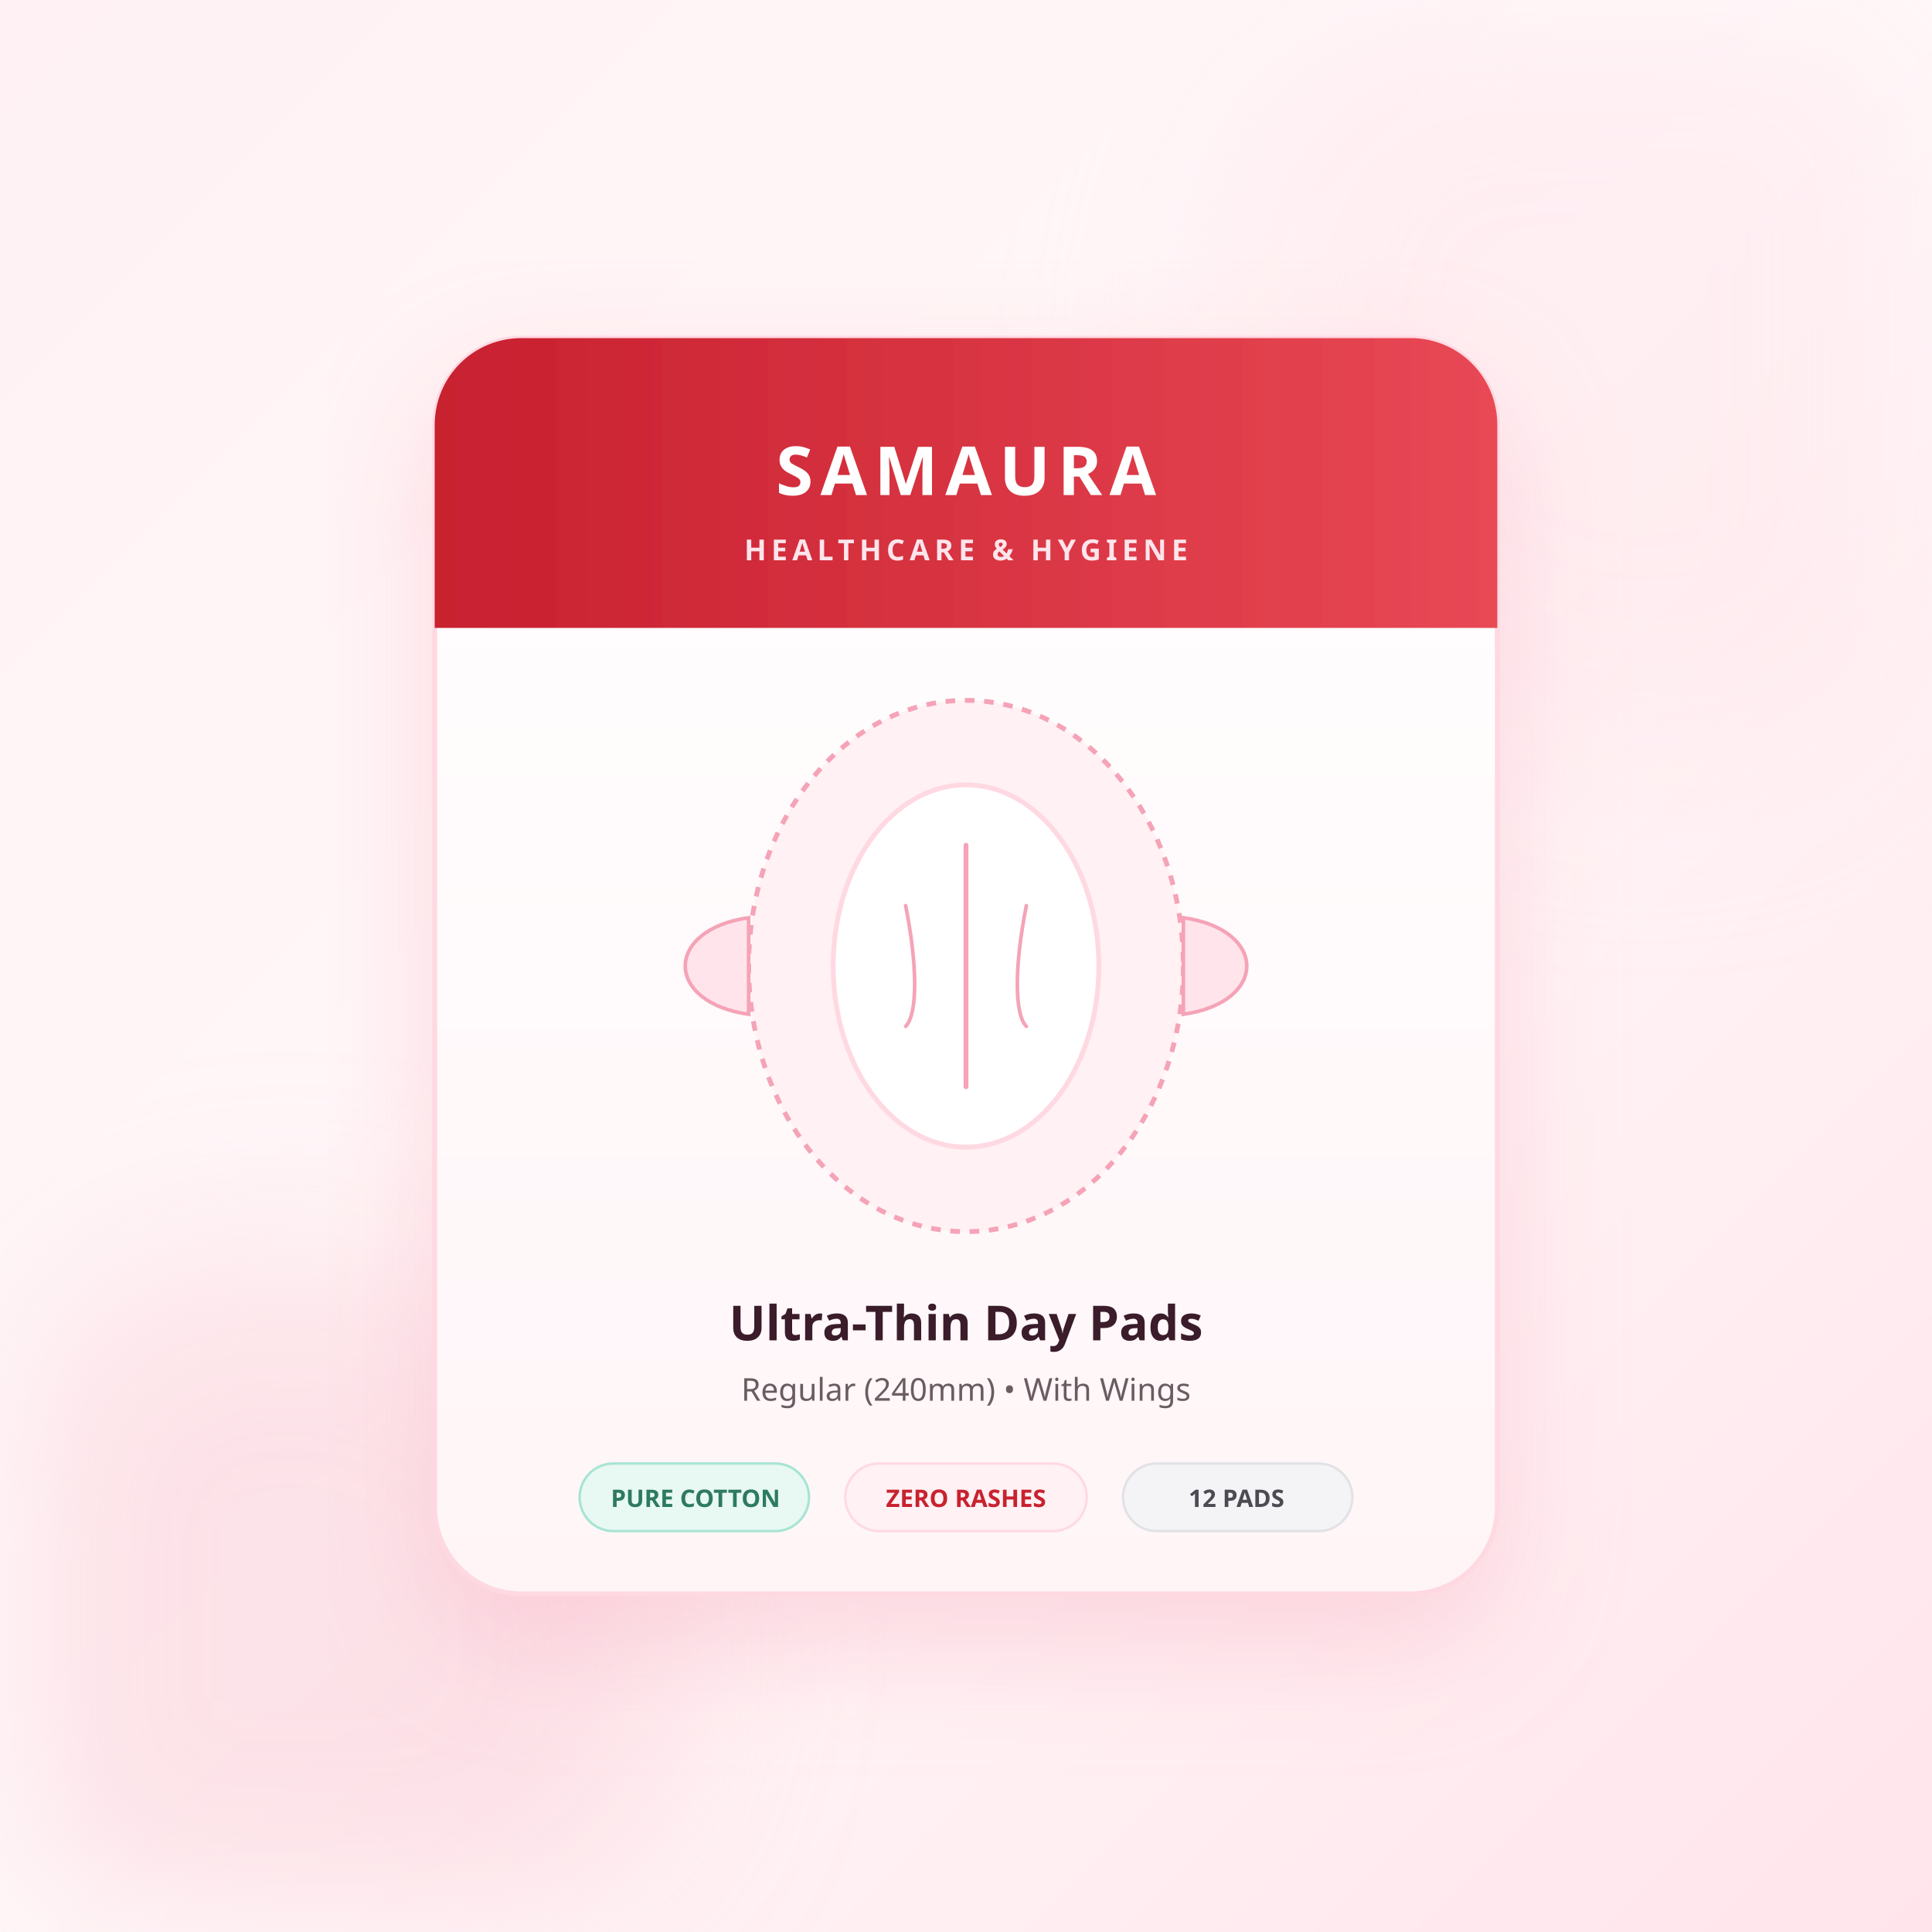
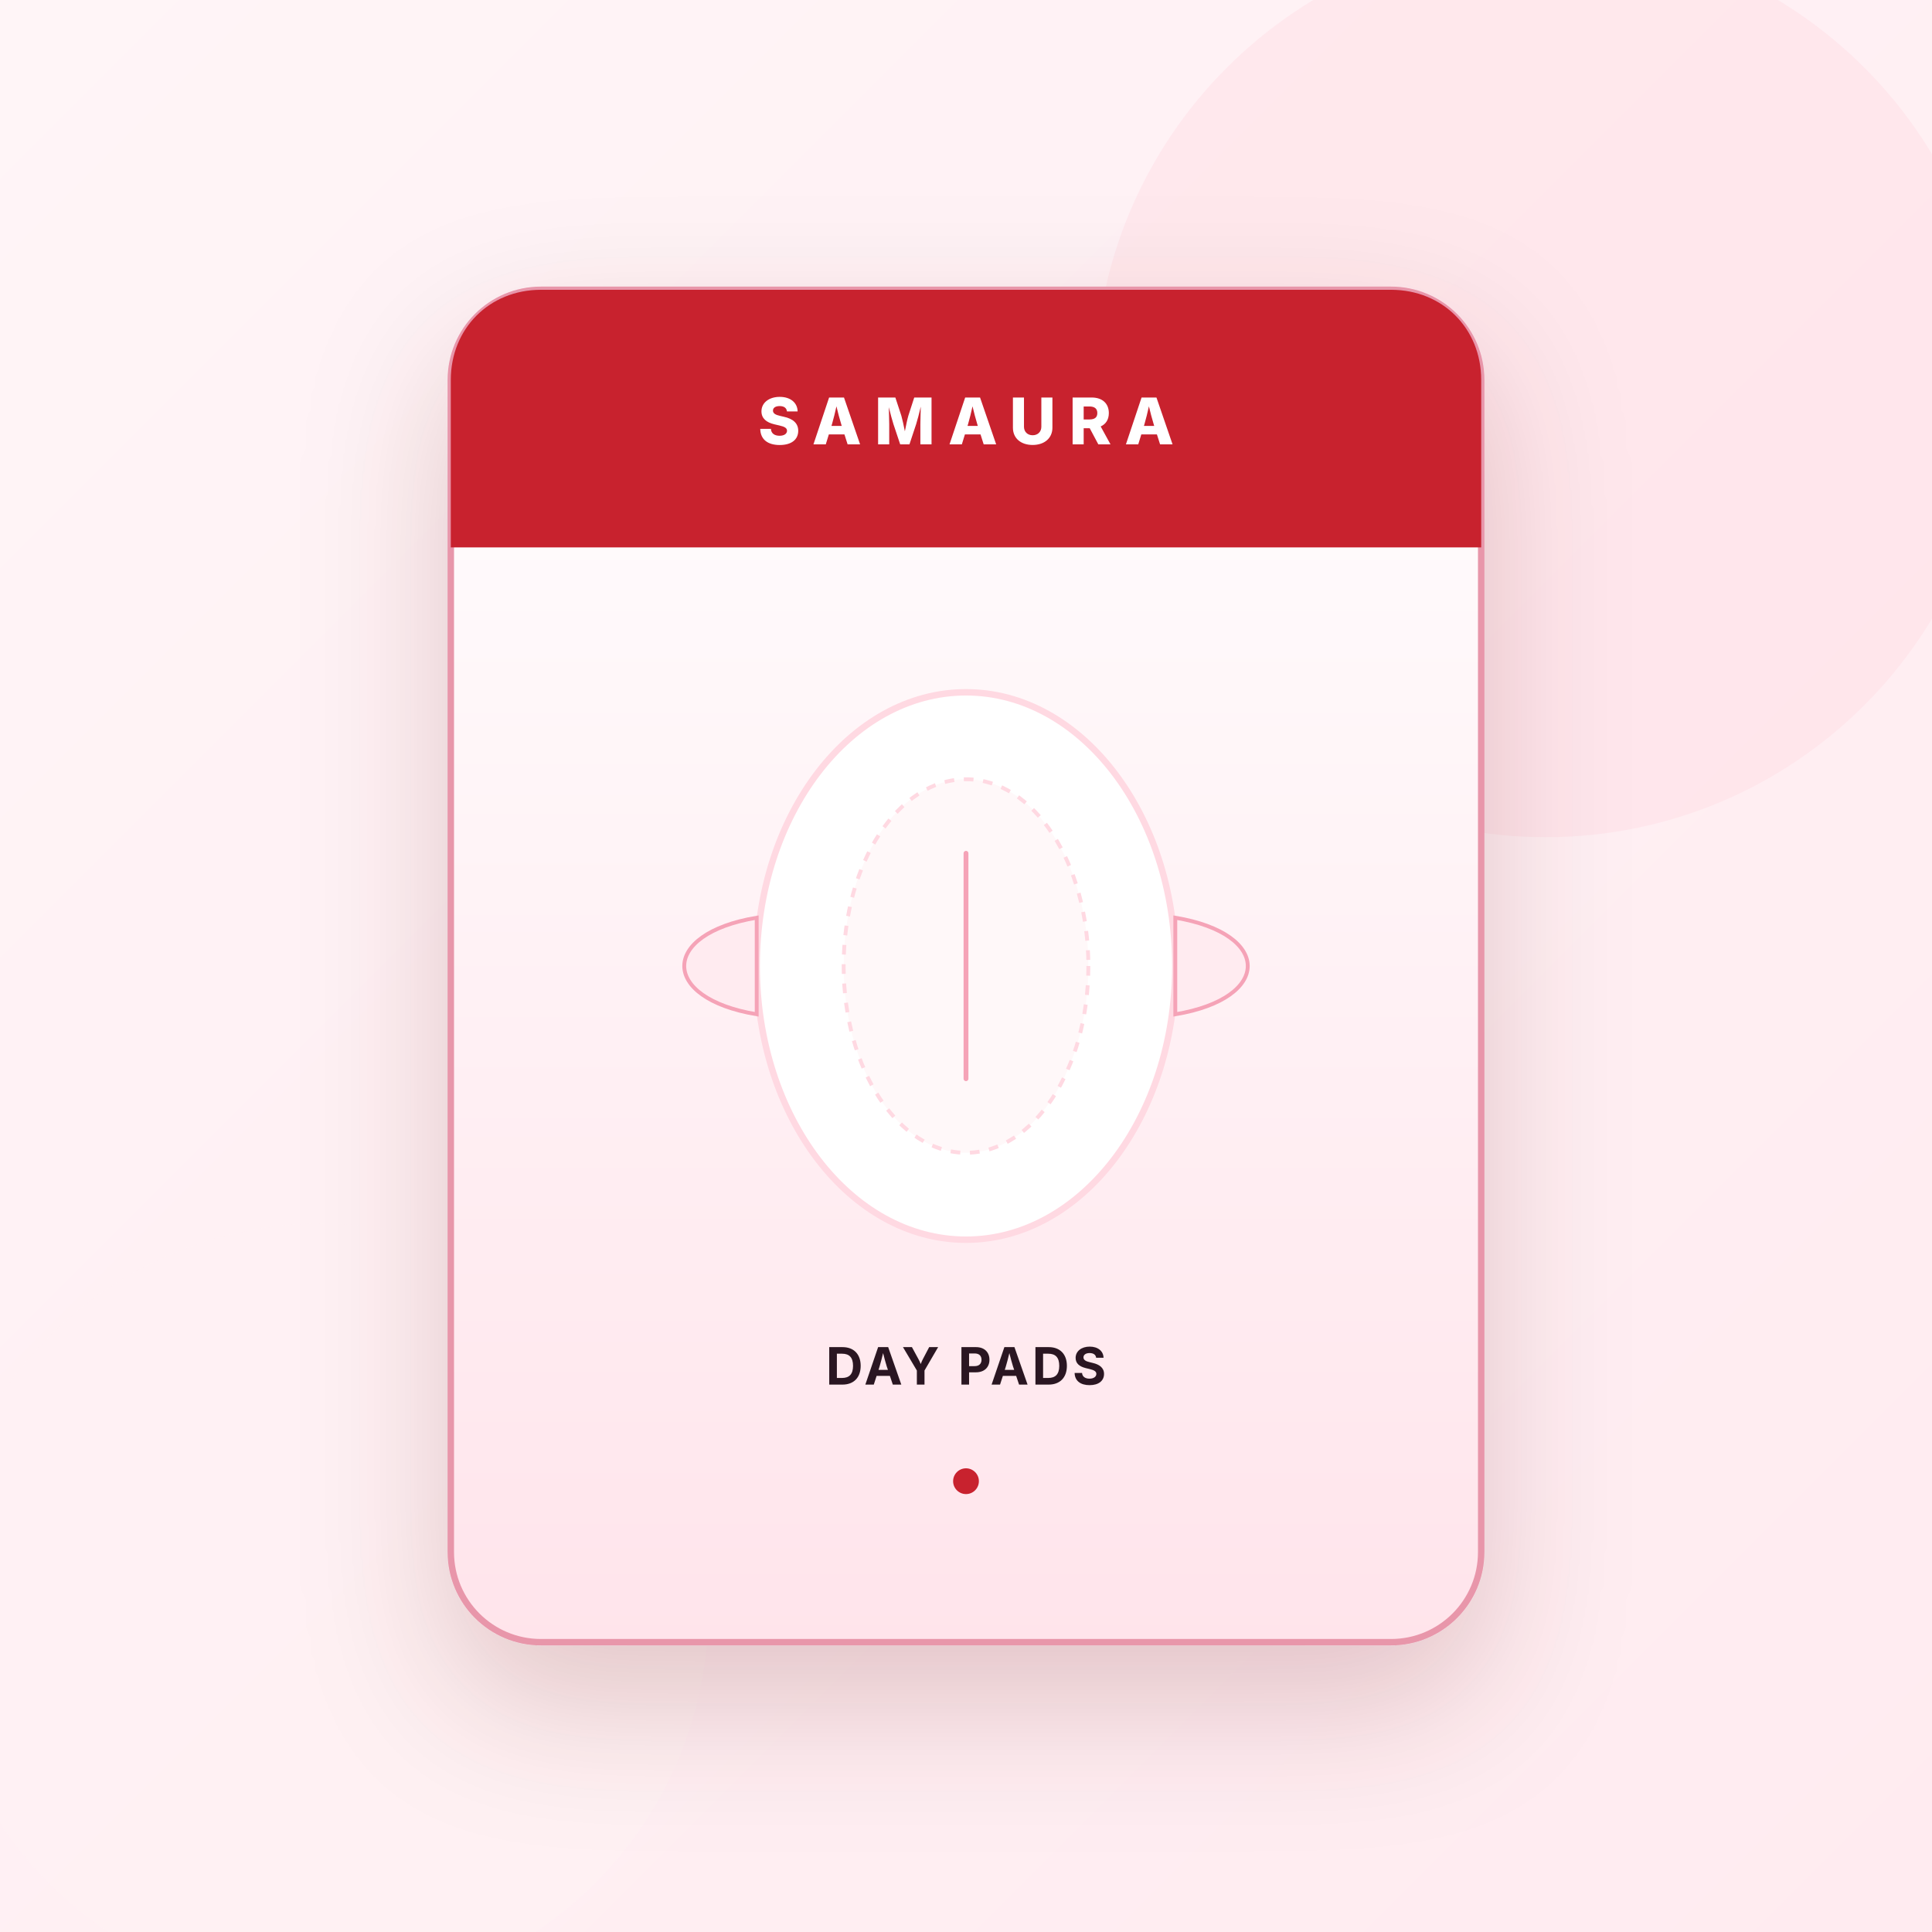
- <svg xmlns="http://www.w3.org/2000/svg" viewBox="0 0 800 800" width="800" height="800">
+ <svg xmlns="http://www.w3.org/2000/svg" viewBox="0 0 600 600" width="600" height="600">
  <defs>
-     <linearGradient id="bg" x1="0%" y1="0%" x2="1" y2="1">
-       <stop offset="0%" stop-color="#FFF1F4" />
-       <stop offset="50%" stop-color="#FFF8F9" />
+     <linearGradient id="bg_day" x1="0" y1="0" x2="1" y2="1">
+       <stop offset="0" stop-color="#FFF5F7" />
+       <stop offset="1" stop-color="#FFEBF0" />
+     </linearGradient>
+     <linearGradient id="box_day" x1="0" y1="0" x2="0" y2="1">
+       <stop offset="0" stop-color="#FFFFFF" />
      <stop offset="1" stop-color="#FFE4EB" />
    </linearGradient>
-     <linearGradient id="packGrad" x1="0%" y1="0%" x2="0%" y2="1">
-       <stop offset="0%" stop-color="#FFFFFF" />
-       <stop offset="1" stop-color="#FFF5F7" />
-     </linearGradient>
-     <linearGradient id="brandGrad" x1="0%" y1="0%" x2="1" y2="0%">
-       <stop offset="0%" stop-color="#C8202F" />
-       <stop offset="1" stop-color="#E84855" />
-     </linearGradient>
-     <filter id="shadow" x="-10%" y="-10%" width="130%" height="130%">
-       <feDropShadow dx="0" dy="20" stdDeviation="25" flood-color="#F5A3B7" flood-opacity="0.35" />
+     <filter id="sh_day" x="-15%" y="-15%" width="135%" height="135%">
+       <feDropShadow dx="0" dy="18" stdDeviation="22" flood-color="#5A0D1B" flood-opacity="0.18" />
    </filter>
  </defs>
-   <rect width="800" height="800" fill="url(#bg)" />
-   <circle cx="680" cy="140" r="180" fill="#FFD9E2" opacity="0.3" filter="blur(40px)" />
-   <circle cx="120" cy="680" r="160" fill="#F5A3B7" opacity="0.25" filter="blur(40px)" />
-   <g transform="translate(180, 140)" filter="url(#shadow)">
-     <rect width="440" height="520" rx="36" fill="url(#packGrad)" stroke="#FFD9E2" stroke-width="2" />
-     <path d="M0 36 C0 16 16 0 36 0 L404 0 C424 0 440 16 440 36 L440 120 L0 120 Z" fill="url(#brandGrad)" />
-     <text x="220" y="65" font-family="system-ui, sans-serif" font-size="28" font-weight="800" fill="#FFFFFF" text-anchor="middle" letter-spacing="3">SAMAURA</text>
-     <text x="220" y="92" font-family="system-ui, sans-serif" font-size="12" font-weight="600" fill="#FFE4EB" text-anchor="middle" letter-spacing="2">HEALTHCARE &amp; HYGIENE</text>
-     <g transform="translate(220, 260)">
-       <ellipse cx="0" cy="0" rx="90" ry="110" fill="#FFF1F4" stroke="#F5A3B7" stroke-width="2" stroke-dasharray="4 4" />
-       <path d="M -90 -20 C -125 -15 -125 15 -90 20 Z" fill="#FFE4EB" stroke="#F5A3B7" stroke-width="1.5" />
-       <path d="M 90 -20 C 125 -15 125 15 90 20 Z" fill="#FFE4EB" stroke="#F5A3B7" stroke-width="1.5" />
-       <ellipse cx="0" cy="0" rx="55" ry="75" fill="#FFFFFF" stroke="#FFD9E2" stroke-width="2" />
-       <path d="M 0 -50 L 0 50" stroke="#F5A3B7" stroke-width="2" stroke-linecap="round" />
-       <path d="M -25 -25 C -20 0 -20 20 -25 25" stroke="#F5A3B7" stroke-width="1.5" stroke-linecap="round" fill="none" />
-       <path d="M 25 -25 C 20 0 20 20 25 25" stroke="#F5A3B7" stroke-width="1.5" stroke-linecap="round" fill="none" />
+   <rect width="600" height="600" fill="url(#bg_day)" />
+   <circle cx="480" cy="120" r="140" fill="#FFD9E2" opacity="0.4" />
+   <circle cx="100" cy="500" r="120" fill="#FFF1F4" opacity="0.6" />
+   <g transform="translate(140, 90)" filter="url(#sh_day)">
+     <rect width="320" height="420" rx="28" fill="url(#box_day)" stroke="#E896AA" stroke-width="2" />
+     <path d="M0 28 C0 12 12 0 28 0 L292 0 C308 0 320 12 320 28 L320 80 L0 80 Z" fill="#C8202F" />
+     <text x="160" y="48" font-family="system-ui, -apple-system, sans-serif" font-size="20" font-weight="800" fill="#FFFFFF" text-anchor="middle" letter-spacing="4">SAMAURA</text>
+     <g transform="translate(160, 210)">
+       <ellipse cx="0" cy="0" rx="65" ry="85" fill="#FFFFFF" stroke="#FFD9E2" stroke-width="2" />
+       <path d="M -65 -15 C -95 -10 -95 10 -65 15 Z" fill="#FFEBF0" stroke="#F5A3B7" stroke-width="1.2" />
+       <path d="M 65 -15 C 95 -10 95 10 65 15 Z" fill="#FFEBF0" stroke="#F5A3B7" stroke-width="1.2" />
+       <ellipse cx="0" cy="0" rx="38" ry="58" fill="#FFF8F9" stroke="#FFD9E2" stroke-width="1.2" stroke-dasharray="3 3" />
+       <line x1="0" y1="-35" x2="0" y2="35" stroke="#F5A3B7" stroke-width="1.5" stroke-linecap="round" />
    </g>
-     <text x="220" y="415" font-family="system-ui, sans-serif" font-size="20" font-weight="700" fill="#3B1F2B" text-anchor="middle">Ultra-Thin Day Pads</text>
-     <text x="220" y="440" font-family="system-ui, sans-serif" font-size="13" font-weight="500" fill="#6B5B62" text-anchor="middle">Regular (240mm) • With Wings</text>
-     <g transform="translate(220, 480)">
-       <rect x="-160" y="-14" width="95" height="28" rx="14" fill="#E8F8F3" stroke="#A7E4D3" stroke-width="1" />
-       <text x="-112" y="4" font-family="system-ui, sans-serif" font-size="10" font-weight="700" fill="#2D7A61" text-anchor="middle">PURE COTTON</text>
-       <rect x="-50" y="-14" width="100" height="28" rx="14" fill="#FFF1F4" stroke="#FFD9E2" stroke-width="1" />
-       <text x="0" y="4" font-family="system-ui, sans-serif" font-size="10" font-weight="700" fill="#C8202F" text-anchor="middle">ZERO RASHES</text>
-       <rect x="65" y="-14" width="95" height="28" rx="14" fill="#F4F4F6" stroke="#E2E2E6" stroke-width="1" />
-       <text x="112" y="4" font-family="system-ui, sans-serif" font-size="10" font-weight="700" fill="#4B4B52" text-anchor="middle">12 PADS</text>
-     </g>
+     <text x="160" y="340" font-family="system-ui, -apple-system, sans-serif" font-size="16" font-weight="700" fill="#2C1820" text-anchor="middle" letter-spacing="1">DAY PADS</text>
+     <circle cx="160" cy="370" r="4" fill="#C8202F" />
  </g>
</svg>
